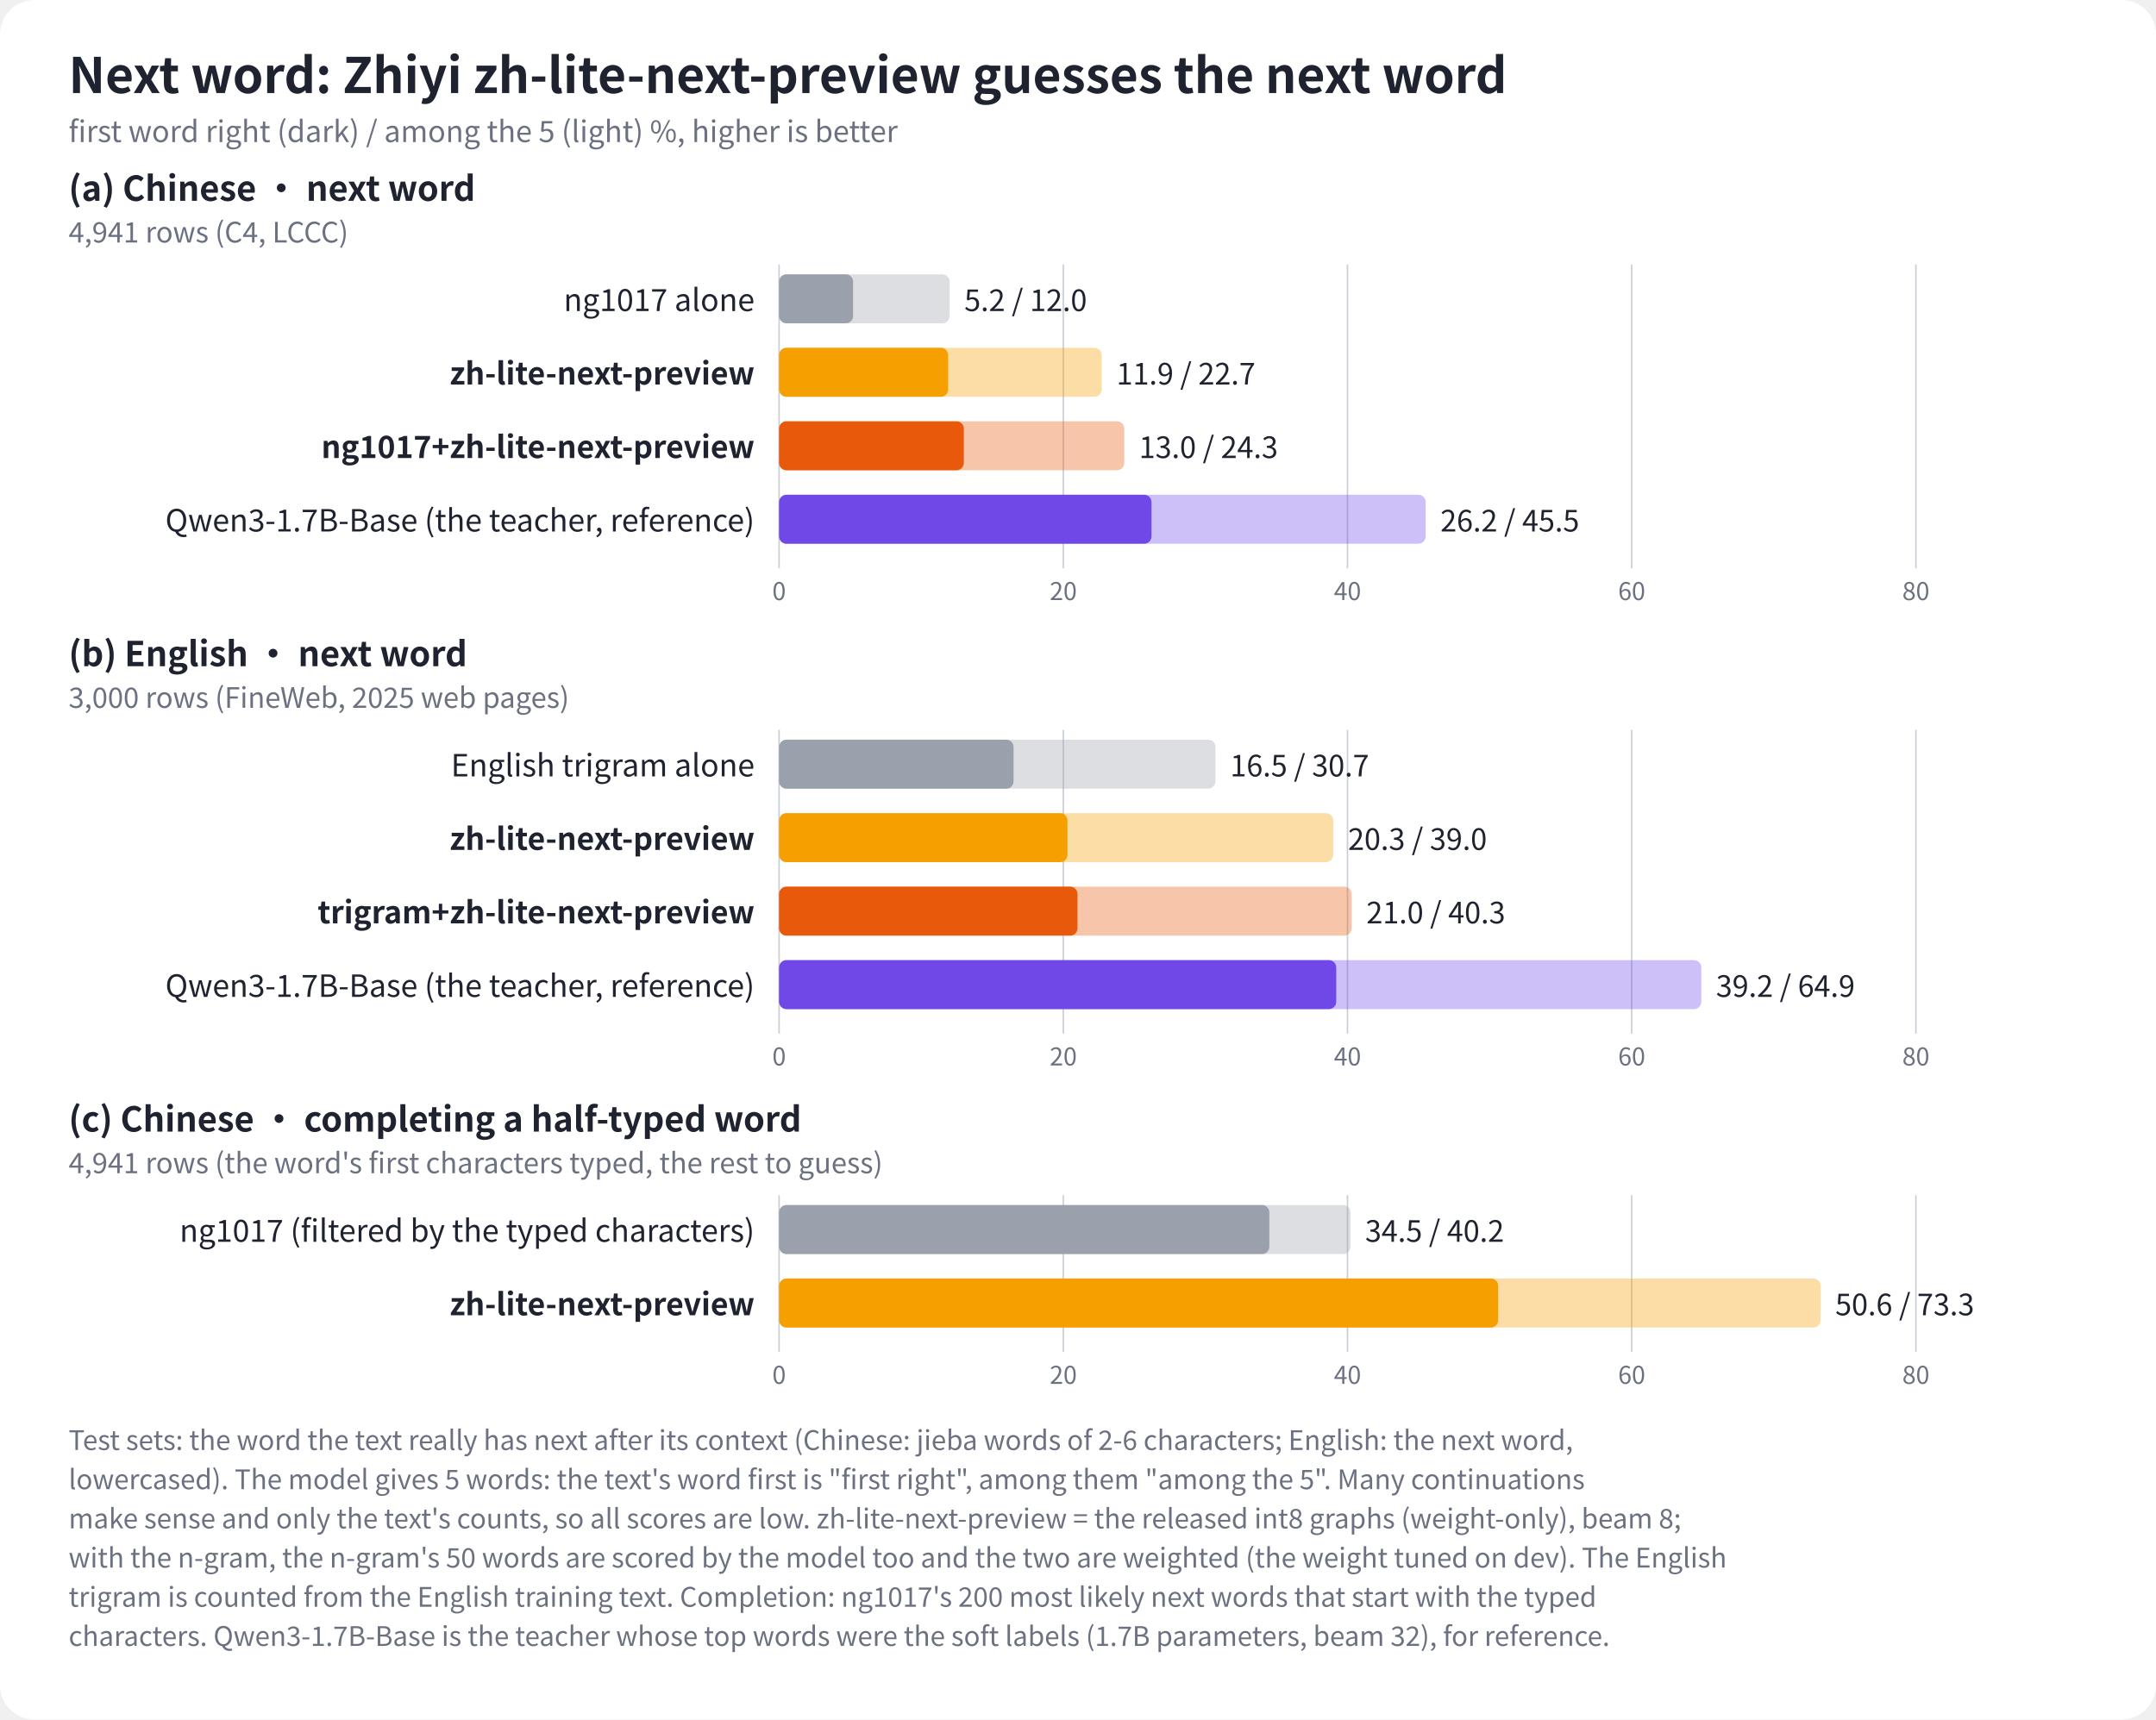
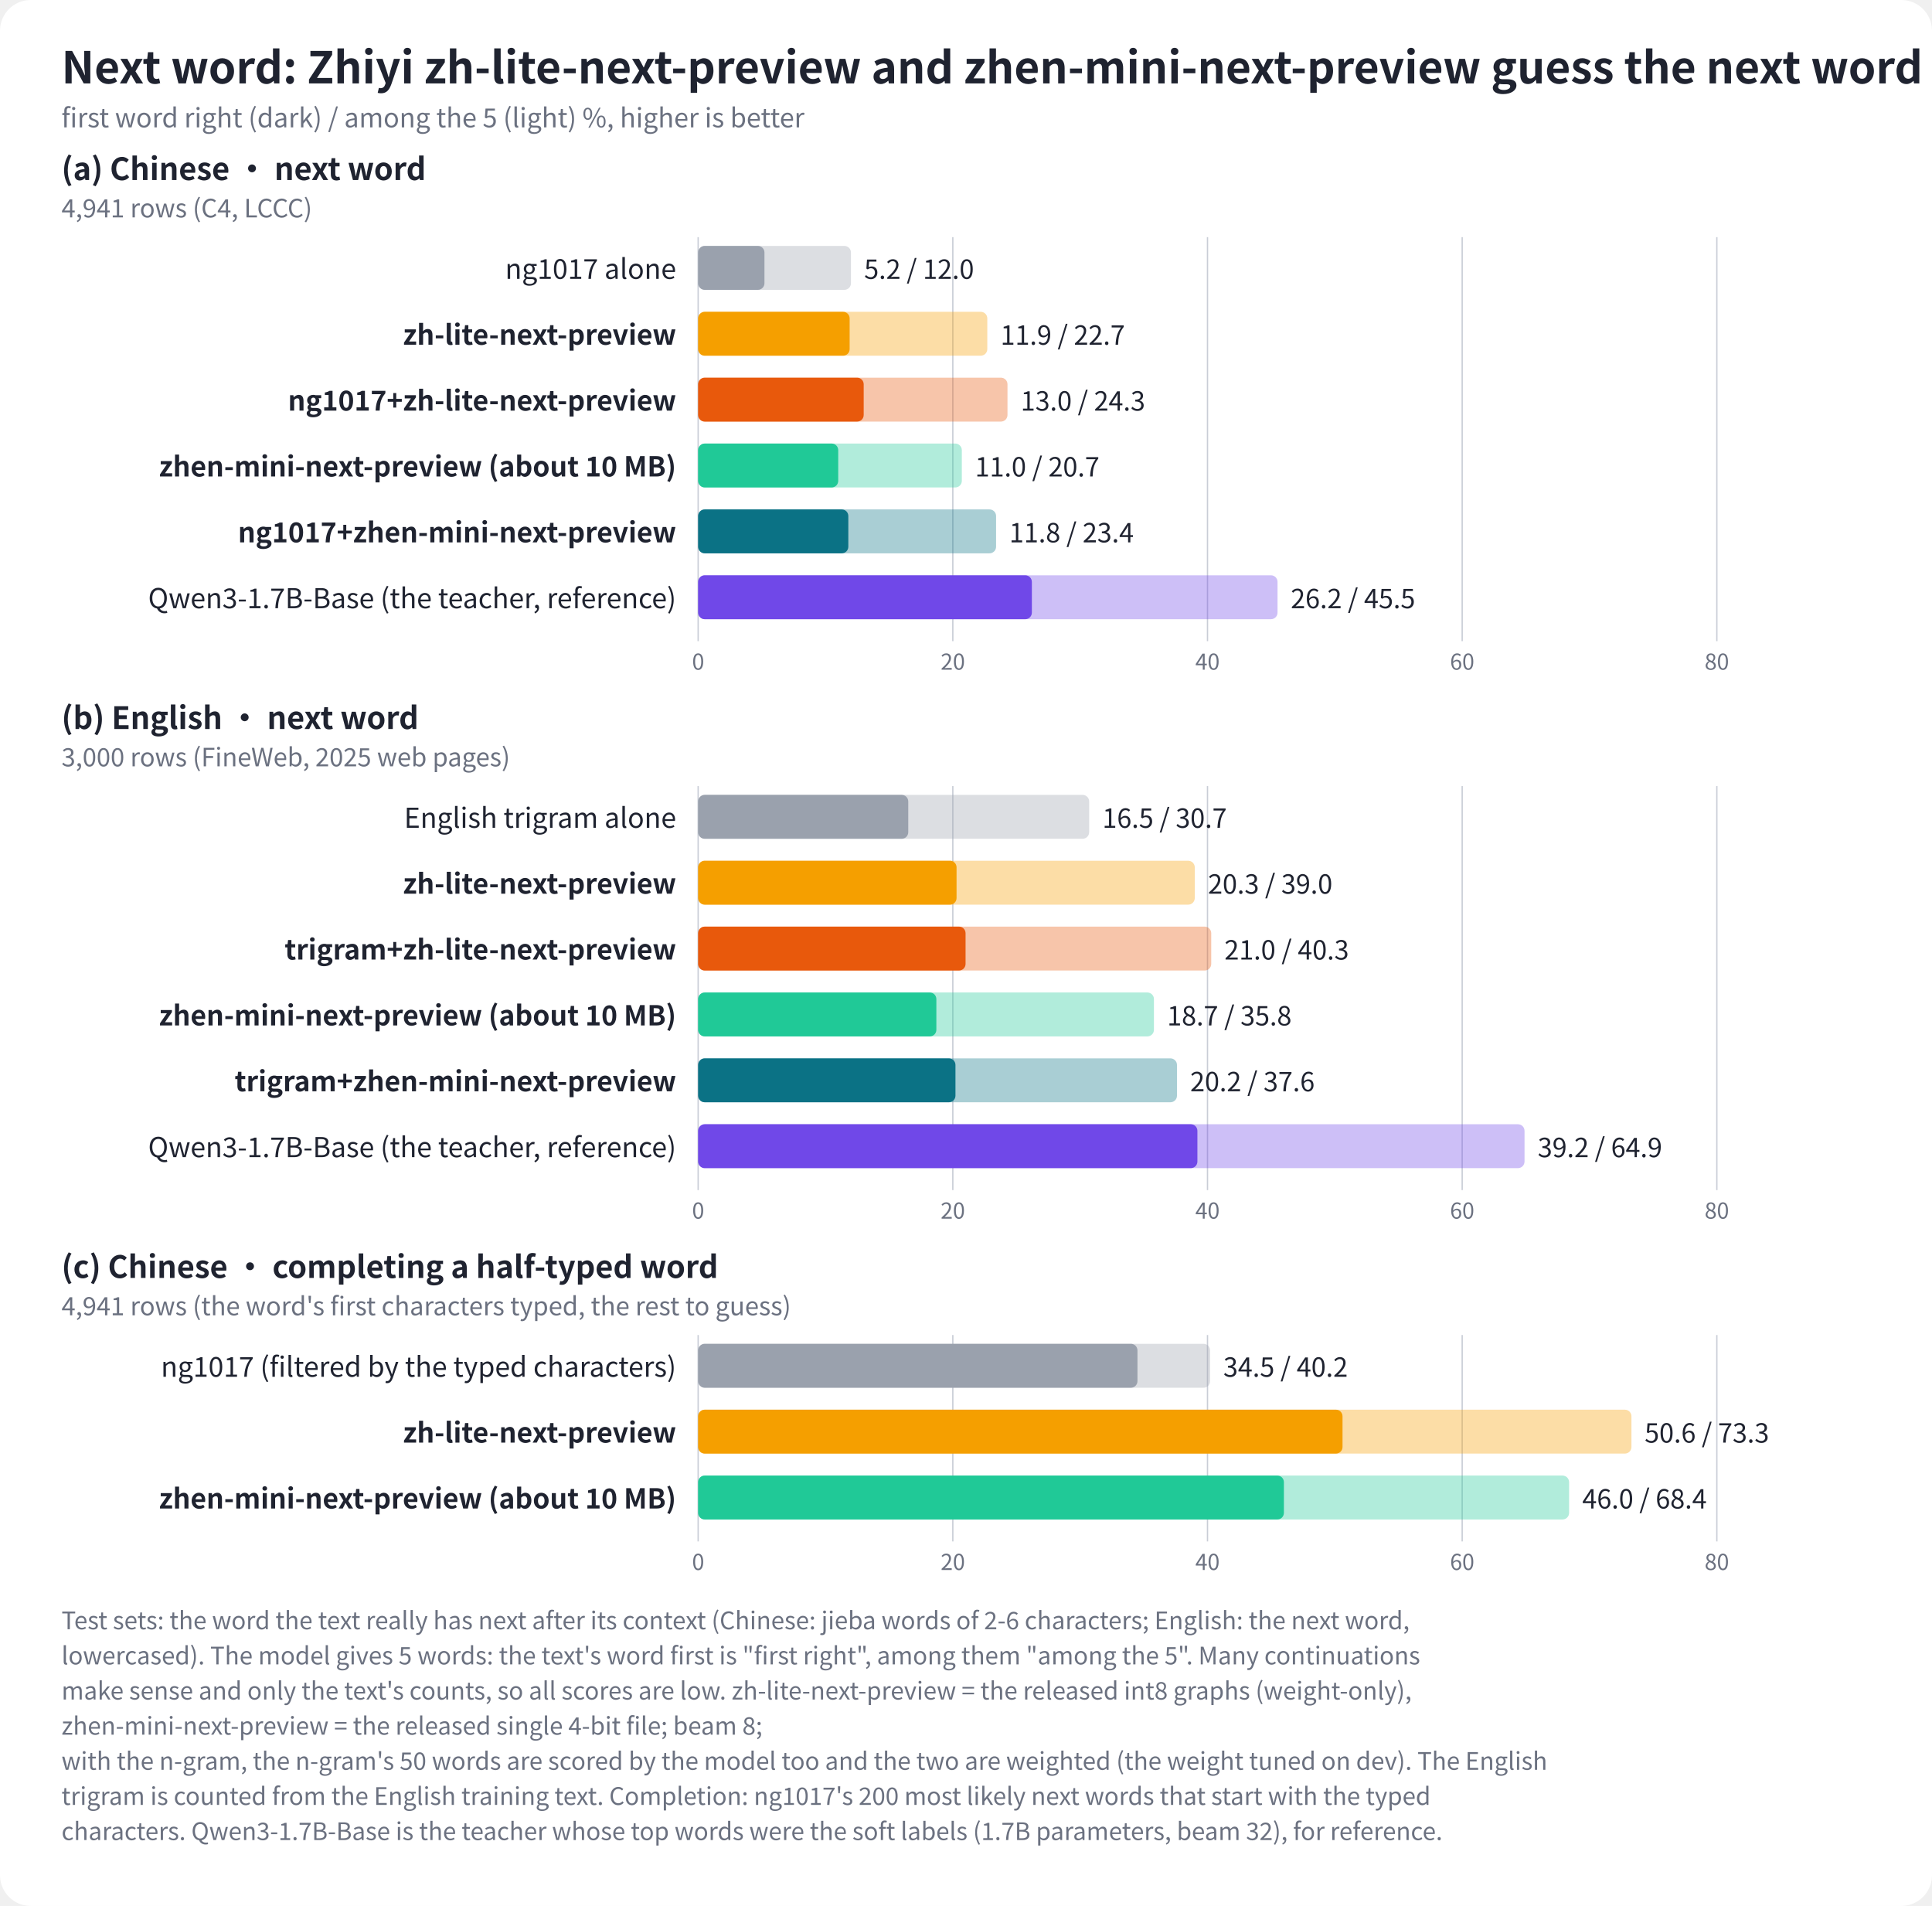
- <svg xmlns="http://www.w3.org/2000/svg" width="880" height="702" viewBox="0 0 880 702" font-family="'Microsoft YaHei','PingFang SC','Noto Sans CJK SC','Segoe UI',sans-serif">
-   <rect width="880" height="702" rx="14" fill="#FFFFFF" />
-   <text x="28" y="38" font-size="20" font-weight="700" fill="#1F2330">Next word: Zhiyi zh-lite-next-preview guesses the next word</text>
+ <svg xmlns="http://www.w3.org/2000/svg" width="880" height="868" viewBox="0 0 880 868" font-family="'Microsoft YaHei','PingFang SC','Noto Sans CJK SC','Segoe UI',sans-serif">
+   <rect width="880" height="868" rx="14" fill="#FFFFFF" />
+   <text x="28" y="38" font-size="20" font-weight="700" fill="#1F2330">Next word: Zhiyi zh-lite-next-preview and zhen-mini-next-preview guess the next word</text>
  <text x="28" y="58" font-size="12" fill="#6B7180">first word right (dark) / among the 5 (light) %, higher is better</text>
  <text x="28" y="82" font-size="14" font-weight="700" fill="#1F2330">(a) Chinese · next word</text>
  <text x="28" y="99" font-size="11.5" fill="#6B7180">4,941 rows (C4, LCCC)</text>
-   <line x1="318.0" y1="108" x2="318.0" y2="232" stroke="#C9CDD6" stroke-width="0.6" />
-   <text x="318.0" y="245" font-size="10" fill="#6B7180" text-anchor="middle">0</text>
-   <line x1="434.0" y1="108" x2="434.0" y2="232" stroke="#C9CDD6" stroke-width="0.6" />
-   <text x="434.0" y="245" font-size="10" fill="#6B7180" text-anchor="middle">20</text>
-   <line x1="550.0" y1="108" x2="550.0" y2="232" stroke="#C9CDD6" stroke-width="0.6" />
-   <text x="550.0" y="245" font-size="10" fill="#6B7180" text-anchor="middle">40</text>
-   <line x1="666.0" y1="108" x2="666.0" y2="232" stroke="#C9CDD6" stroke-width="0.6" />
-   <text x="666.0" y="245" font-size="10" fill="#6B7180" text-anchor="middle">60</text>
-   <line x1="782.0" y1="108" x2="782.0" y2="232" stroke="#C9CDD6" stroke-width="0.6" />
-   <text x="782.0" y="245" font-size="10" fill="#6B7180" text-anchor="middle">80</text>
+   <line x1="318.0" y1="108" x2="318.0" y2="292" stroke="#C9CDD6" stroke-width="0.6" />
+   <text x="318.0" y="305" font-size="10" fill="#6B7180" text-anchor="middle">0</text>
+   <line x1="434.0" y1="108" x2="434.0" y2="292" stroke="#C9CDD6" stroke-width="0.6" />
+   <text x="434.0" y="305" font-size="10" fill="#6B7180" text-anchor="middle">20</text>
+   <line x1="550.0" y1="108" x2="550.0" y2="292" stroke="#C9CDD6" stroke-width="0.6" />
+   <text x="550.0" y="305" font-size="10" fill="#6B7180" text-anchor="middle">40</text>
+   <line x1="666.0" y1="108" x2="666.0" y2="292" stroke="#C9CDD6" stroke-width="0.6" />
+   <text x="666.0" y="305" font-size="10" fill="#6B7180" text-anchor="middle">60</text>
+   <line x1="782.0" y1="108" x2="782.0" y2="292" stroke="#C9CDD6" stroke-width="0.6" />
+   <text x="782.0" y="305" font-size="10" fill="#6B7180" text-anchor="middle">80</text>
  <text x="308" y="127" font-size="12.5" fill="#1F2330" text-anchor="end">ng1017 alone</text>
  <rect x="318" y="112" width="69.6" height="20" rx="3" fill="#9AA1AD" fill-opacity="0.35" />
  <rect x="318" y="112" width="30.2" height="20" rx="3" fill="#9AA1AD" />
  <text x="393.6" y="127" font-size="12" fill="#1F2330">5.2 / 12.0</text>
  <text x="308" y="157" font-size="12.5" font-weight="700" fill="#1F2330" text-anchor="end">zh-lite-next-preview</text>
  <rect x="318" y="142" width="131.7" height="20" rx="3" fill="#F59F00" fill-opacity="0.35" />
  <rect x="318" y="142" width="69.0" height="20" rx="3" fill="#F59F00" />
  <text x="455.7" y="157" font-size="12" fill="#1F2330">11.9 / 22.7</text>
  <text x="308" y="187" font-size="12.5" font-weight="700" fill="#1F2330" text-anchor="end">ng1017+zh-lite-next-preview</text>
  <rect x="318" y="172" width="140.9" height="20" rx="3" fill="#E8590C" fill-opacity="0.35" />
  <rect x="318" y="172" width="75.4" height="20" rx="3" fill="#E8590C" />
  <text x="464.9" y="187" font-size="12" fill="#1F2330">13.0 / 24.3</text>
-   <text x="308" y="217" font-size="12.5" fill="#1F2330" text-anchor="end">Qwen3-1.7B-Base (the teacher, reference)</text>
-   <rect x="318" y="202" width="263.9" height="20" rx="3" fill="#7048E8" fill-opacity="0.35" />
-   <rect x="318" y="202" width="152.0" height="20" rx="3" fill="#7048E8" />
-   <text x="587.9" y="217" font-size="12" fill="#1F2330">26.2 / 45.5</text>
-   <text x="28" y="272" font-size="14" font-weight="700" fill="#1F2330">(b) English · next word</text>
-   <text x="28" y="289" font-size="11.5" fill="#6B7180">3,000 rows (FineWeb, 2025 web pages)</text>
-   <line x1="318.0" y1="298" x2="318.0" y2="422" stroke="#C9CDD6" stroke-width="0.6" />
-   <text x="318.0" y="435" font-size="10" fill="#6B7180" text-anchor="middle">0</text>
-   <line x1="434.0" y1="298" x2="434.0" y2="422" stroke="#C9CDD6" stroke-width="0.6" />
-   <text x="434.0" y="435" font-size="10" fill="#6B7180" text-anchor="middle">20</text>
-   <line x1="550.0" y1="298" x2="550.0" y2="422" stroke="#C9CDD6" stroke-width="0.6" />
-   <text x="550.0" y="435" font-size="10" fill="#6B7180" text-anchor="middle">40</text>
-   <line x1="666.0" y1="298" x2="666.0" y2="422" stroke="#C9CDD6" stroke-width="0.6" />
-   <text x="666.0" y="435" font-size="10" fill="#6B7180" text-anchor="middle">60</text>
-   <line x1="782.0" y1="298" x2="782.0" y2="422" stroke="#C9CDD6" stroke-width="0.6" />
-   <text x="782.0" y="435" font-size="10" fill="#6B7180" text-anchor="middle">80</text>
-   <text x="308" y="317" font-size="12.5" fill="#1F2330" text-anchor="end">English trigram alone</text>
-   <rect x="318" y="302" width="178.1" height="20" rx="3" fill="#9AA1AD" fill-opacity="0.35" />
-   <rect x="318" y="302" width="95.7" height="20" rx="3" fill="#9AA1AD" />
-   <text x="502.1" y="317" font-size="12" fill="#1F2330">16.5 / 30.7</text>
-   <text x="308" y="347" font-size="12.5" font-weight="700" fill="#1F2330" text-anchor="end">zh-lite-next-preview</text>
-   <rect x="318" y="332" width="226.2" height="20" rx="3" fill="#F59F00" fill-opacity="0.35" />
-   <rect x="318" y="332" width="117.7" height="20" rx="3" fill="#F59F00" />
-   <text x="550.2" y="347" font-size="12" fill="#1F2330">20.3 / 39.0</text>
-   <text x="308" y="377" font-size="12.5" font-weight="700" fill="#1F2330" text-anchor="end">trigram+zh-lite-next-preview</text>
-   <rect x="318" y="362" width="233.7" height="20" rx="3" fill="#E8590C" fill-opacity="0.35" />
-   <rect x="318" y="362" width="121.8" height="20" rx="3" fill="#E8590C" />
-   <text x="557.7" y="377" font-size="12" fill="#1F2330">21.0 / 40.3</text>
-   <text x="308" y="407" font-size="12.5" fill="#1F2330" text-anchor="end">Qwen3-1.7B-Base (the teacher, reference)</text>
-   <rect x="318" y="392" width="376.4" height="20" rx="3" fill="#7048E8" fill-opacity="0.35" />
-   <rect x="318" y="392" width="227.4" height="20" rx="3" fill="#7048E8" />
-   <text x="700.4" y="407" font-size="12" fill="#1F2330">39.2 / 64.9</text>
-   <text x="28" y="462" font-size="14" font-weight="700" fill="#1F2330">(c) Chinese · completing a half-typed word</text>
-   <text x="28" y="479" font-size="11.5" fill="#6B7180">4,941 rows (the word's first characters typed, the rest to guess)</text>
-   <line x1="318.0" y1="488" x2="318.0" y2="552" stroke="#C9CDD6" stroke-width="0.6" />
-   <text x="318.0" y="565" font-size="10" fill="#6B7180" text-anchor="middle">0</text>
-   <line x1="434.0" y1="488" x2="434.0" y2="552" stroke="#C9CDD6" stroke-width="0.6" />
-   <text x="434.0" y="565" font-size="10" fill="#6B7180" text-anchor="middle">20</text>
-   <line x1="550.0" y1="488" x2="550.0" y2="552" stroke="#C9CDD6" stroke-width="0.6" />
-   <text x="550.0" y="565" font-size="10" fill="#6B7180" text-anchor="middle">40</text>
-   <line x1="666.0" y1="488" x2="666.0" y2="552" stroke="#C9CDD6" stroke-width="0.6" />
-   <text x="666.0" y="565" font-size="10" fill="#6B7180" text-anchor="middle">60</text>
-   <line x1="782.0" y1="488" x2="782.0" y2="552" stroke="#C9CDD6" stroke-width="0.6" />
-   <text x="782.0" y="565" font-size="10" fill="#6B7180" text-anchor="middle">80</text>
-   <text x="308" y="507" font-size="12.5" fill="#1F2330" text-anchor="end">ng1017 (filtered by the typed characters)</text>
-   <rect x="318" y="492" width="233.2" height="20" rx="3" fill="#9AA1AD" fill-opacity="0.35" />
-   <rect x="318" y="492" width="200.1" height="20" rx="3" fill="#9AA1AD" />
-   <text x="557.2" y="507" font-size="12" fill="#1F2330">34.5 / 40.2</text>
-   <text x="308" y="537" font-size="12.5" font-weight="700" fill="#1F2330" text-anchor="end">zh-lite-next-preview</text>
-   <rect x="318" y="522" width="425.1" height="20" rx="3" fill="#F59F00" fill-opacity="0.35" />
-   <rect x="318" y="522" width="293.5" height="20" rx="3" fill="#F59F00" />
-   <text x="749.1" y="537" font-size="12" fill="#1F2330">50.6 / 73.3</text>
-   <text x="28" y="592" font-size="11" fill="#6B7180">Test sets: the word the text really has next after its context (Chinese: jieba words of 2-6 characters; English: the next word,</text>
-   <text x="28" y="608" font-size="11" fill="#6B7180">lowercased). The model gives 5 words: the text's word first is "first right", among them "among the 5". Many continuations</text>
-   <text x="28" y="624" font-size="11" fill="#6B7180">make sense and only the text's counts, so all scores are low. zh-lite-next-preview = the released int8 graphs (weight-only), beam 8;</text>
-   <text x="28" y="640" font-size="11" fill="#6B7180">with the n-gram, the n-gram's 50 words are scored by the model too and the two are weighted (the weight tuned on dev). The English</text>
-   <text x="28" y="656" font-size="11" fill="#6B7180">trigram is counted from the English training text. Completion: ng1017's 200 most likely next words that start with the typed</text>
-   <text x="28" y="672" font-size="11" fill="#6B7180">characters. Qwen3-1.7B-Base is the teacher whose top words were the soft labels (1.7B parameters, beam 32), for reference.</text>
+   <text x="308" y="217" font-size="12.5" font-weight="700" fill="#1F2330" text-anchor="end">zhen-mini-next-preview (about 10 MB)</text>
+   <rect x="318" y="202" width="120.1" height="20" rx="3" fill="#20C997" fill-opacity="0.35" />
+   <rect x="318" y="202" width="63.8" height="20" rx="3" fill="#20C997" />
+   <text x="444.1" y="217" font-size="12" fill="#1F2330">11.0 / 20.7</text>
+   <text x="308" y="247" font-size="12.5" font-weight="700" fill="#1F2330" text-anchor="end">ng1017+zhen-mini-next-preview</text>
+   <rect x="318" y="232" width="135.7" height="20" rx="3" fill="#0B7285" fill-opacity="0.35" />
+   <rect x="318" y="232" width="68.4" height="20" rx="3" fill="#0B7285" />
+   <text x="459.7" y="247" font-size="12" fill="#1F2330">11.8 / 23.4</text>
+   <text x="308" y="277" font-size="12.5" fill="#1F2330" text-anchor="end">Qwen3-1.7B-Base (the teacher, reference)</text>
+   <rect x="318" y="262" width="263.9" height="20" rx="3" fill="#7048E8" fill-opacity="0.35" />
+   <rect x="318" y="262" width="152.0" height="20" rx="3" fill="#7048E8" />
+   <text x="587.9" y="277" font-size="12" fill="#1F2330">26.2 / 45.5</text>
+   <text x="28" y="332" font-size="14" font-weight="700" fill="#1F2330">(b) English · next word</text>
+   <text x="28" y="349" font-size="11.5" fill="#6B7180">3,000 rows (FineWeb, 2025 web pages)</text>
+   <line x1="318.0" y1="358" x2="318.0" y2="542" stroke="#C9CDD6" stroke-width="0.6" />
+   <text x="318.0" y="555" font-size="10" fill="#6B7180" text-anchor="middle">0</text>
+   <line x1="434.0" y1="358" x2="434.0" y2="542" stroke="#C9CDD6" stroke-width="0.6" />
+   <text x="434.0" y="555" font-size="10" fill="#6B7180" text-anchor="middle">20</text>
+   <line x1="550.0" y1="358" x2="550.0" y2="542" stroke="#C9CDD6" stroke-width="0.6" />
+   <text x="550.0" y="555" font-size="10" fill="#6B7180" text-anchor="middle">40</text>
+   <line x1="666.0" y1="358" x2="666.0" y2="542" stroke="#C9CDD6" stroke-width="0.6" />
+   <text x="666.0" y="555" font-size="10" fill="#6B7180" text-anchor="middle">60</text>
+   <line x1="782.0" y1="358" x2="782.0" y2="542" stroke="#C9CDD6" stroke-width="0.6" />
+   <text x="782.0" y="555" font-size="10" fill="#6B7180" text-anchor="middle">80</text>
+   <text x="308" y="377" font-size="12.5" fill="#1F2330" text-anchor="end">English trigram alone</text>
+   <rect x="318" y="362" width="178.1" height="20" rx="3" fill="#9AA1AD" fill-opacity="0.35" />
+   <rect x="318" y="362" width="95.7" height="20" rx="3" fill="#9AA1AD" />
+   <text x="502.1" y="377" font-size="12" fill="#1F2330">16.5 / 30.7</text>
+   <text x="308" y="407" font-size="12.5" font-weight="700" fill="#1F2330" text-anchor="end">zh-lite-next-preview</text>
+   <rect x="318" y="392" width="226.2" height="20" rx="3" fill="#F59F00" fill-opacity="0.35" />
+   <rect x="318" y="392" width="117.7" height="20" rx="3" fill="#F59F00" />
+   <text x="550.2" y="407" font-size="12" fill="#1F2330">20.3 / 39.0</text>
+   <text x="308" y="437" font-size="12.5" font-weight="700" fill="#1F2330" text-anchor="end">trigram+zh-lite-next-preview</text>
+   <rect x="318" y="422" width="233.7" height="20" rx="3" fill="#E8590C" fill-opacity="0.35" />
+   <rect x="318" y="422" width="121.8" height="20" rx="3" fill="#E8590C" />
+   <text x="557.7" y="437" font-size="12" fill="#1F2330">21.0 / 40.3</text>
+   <text x="308" y="467" font-size="12.5" font-weight="700" fill="#1F2330" text-anchor="end">zhen-mini-next-preview (about 10 MB)</text>
+   <rect x="318" y="452" width="207.6" height="20" rx="3" fill="#20C997" fill-opacity="0.35" />
+   <rect x="318" y="452" width="108.5" height="20" rx="3" fill="#20C997" />
+   <text x="531.6" y="467" font-size="12" fill="#1F2330">18.7 / 35.8</text>
+   <text x="308" y="497" font-size="12.5" font-weight="700" fill="#1F2330" text-anchor="end">trigram+zhen-mini-next-preview</text>
+   <rect x="318" y="482" width="218.1" height="20" rx="3" fill="#0B7285" fill-opacity="0.35" />
+   <rect x="318" y="482" width="117.2" height="20" rx="3" fill="#0B7285" />
+   <text x="542.1" y="497" font-size="12" fill="#1F2330">20.2 / 37.6</text>
+   <text x="308" y="527" font-size="12.5" fill="#1F2330" text-anchor="end">Qwen3-1.7B-Base (the teacher, reference)</text>
+   <rect x="318" y="512" width="376.4" height="20" rx="3" fill="#7048E8" fill-opacity="0.35" />
+   <rect x="318" y="512" width="227.4" height="20" rx="3" fill="#7048E8" />
+   <text x="700.4" y="527" font-size="12" fill="#1F2330">39.2 / 64.9</text>
+   <text x="28" y="582" font-size="14" font-weight="700" fill="#1F2330">(c) Chinese · completing a half-typed word</text>
+   <text x="28" y="599" font-size="11.5" fill="#6B7180">4,941 rows (the word's first characters typed, the rest to guess)</text>
+   <line x1="318.0" y1="608" x2="318.0" y2="702" stroke="#C9CDD6" stroke-width="0.6" />
+   <text x="318.0" y="715" font-size="10" fill="#6B7180" text-anchor="middle">0</text>
+   <line x1="434.0" y1="608" x2="434.0" y2="702" stroke="#C9CDD6" stroke-width="0.6" />
+   <text x="434.0" y="715" font-size="10" fill="#6B7180" text-anchor="middle">20</text>
+   <line x1="550.0" y1="608" x2="550.0" y2="702" stroke="#C9CDD6" stroke-width="0.6" />
+   <text x="550.0" y="715" font-size="10" fill="#6B7180" text-anchor="middle">40</text>
+   <line x1="666.0" y1="608" x2="666.0" y2="702" stroke="#C9CDD6" stroke-width="0.6" />
+   <text x="666.0" y="715" font-size="10" fill="#6B7180" text-anchor="middle">60</text>
+   <line x1="782.0" y1="608" x2="782.0" y2="702" stroke="#C9CDD6" stroke-width="0.6" />
+   <text x="782.0" y="715" font-size="10" fill="#6B7180" text-anchor="middle">80</text>
+   <text x="308" y="627" font-size="12.5" fill="#1F2330" text-anchor="end">ng1017 (filtered by the typed characters)</text>
+   <rect x="318" y="612" width="233.2" height="20" rx="3" fill="#9AA1AD" fill-opacity="0.35" />
+   <rect x="318" y="612" width="200.1" height="20" rx="3" fill="#9AA1AD" />
+   <text x="557.2" y="627" font-size="12" fill="#1F2330">34.5 / 40.2</text>
+   <text x="308" y="657" font-size="12.5" font-weight="700" fill="#1F2330" text-anchor="end">zh-lite-next-preview</text>
+   <rect x="318" y="642" width="425.1" height="20" rx="3" fill="#F59F00" fill-opacity="0.35" />
+   <rect x="318" y="642" width="293.5" height="20" rx="3" fill="#F59F00" />
+   <text x="749.1" y="657" font-size="12" fill="#1F2330">50.6 / 73.3</text>
+   <text x="308" y="687" font-size="12.5" font-weight="700" fill="#1F2330" text-anchor="end">zhen-mini-next-preview (about 10 MB)</text>
+   <rect x="318" y="672" width="396.7" height="20" rx="3" fill="#20C997" fill-opacity="0.35" />
+   <rect x="318" y="672" width="266.8" height="20" rx="3" fill="#20C997" />
+   <text x="720.7" y="687" font-size="12" fill="#1F2330">46.0 / 68.4</text>
+   <text x="28" y="742" font-size="11" fill="#6B7180">Test sets: the word the text really has next after its context (Chinese: jieba words of 2-6 characters; English: the next word,</text>
+   <text x="28" y="758" font-size="11" fill="#6B7180">lowercased). The model gives 5 words: the text's word first is "first right", among them "among the 5". Many continuations</text>
+   <text x="28" y="774" font-size="11" fill="#6B7180">make sense and only the text's counts, so all scores are low. zh-lite-next-preview = the released int8 graphs (weight-only),</text>
+   <text x="28" y="790" font-size="11" fill="#6B7180">zhen-mini-next-preview = the released single 4-bit file; beam 8;</text>
+   <text x="28" y="806" font-size="11" fill="#6B7180">with the n-gram, the n-gram's 50 words are scored by the model too and the two are weighted (the weight tuned on dev). The English</text>
+   <text x="28" y="822" font-size="11" fill="#6B7180">trigram is counted from the English training text. Completion: ng1017's 200 most likely next words that start with the typed</text>
+   <text x="28" y="838" font-size="11" fill="#6B7180">characters. Qwen3-1.7B-Base is the teacher whose top words were the soft labels (1.7B parameters, beam 32), for reference.</text>
</svg>
